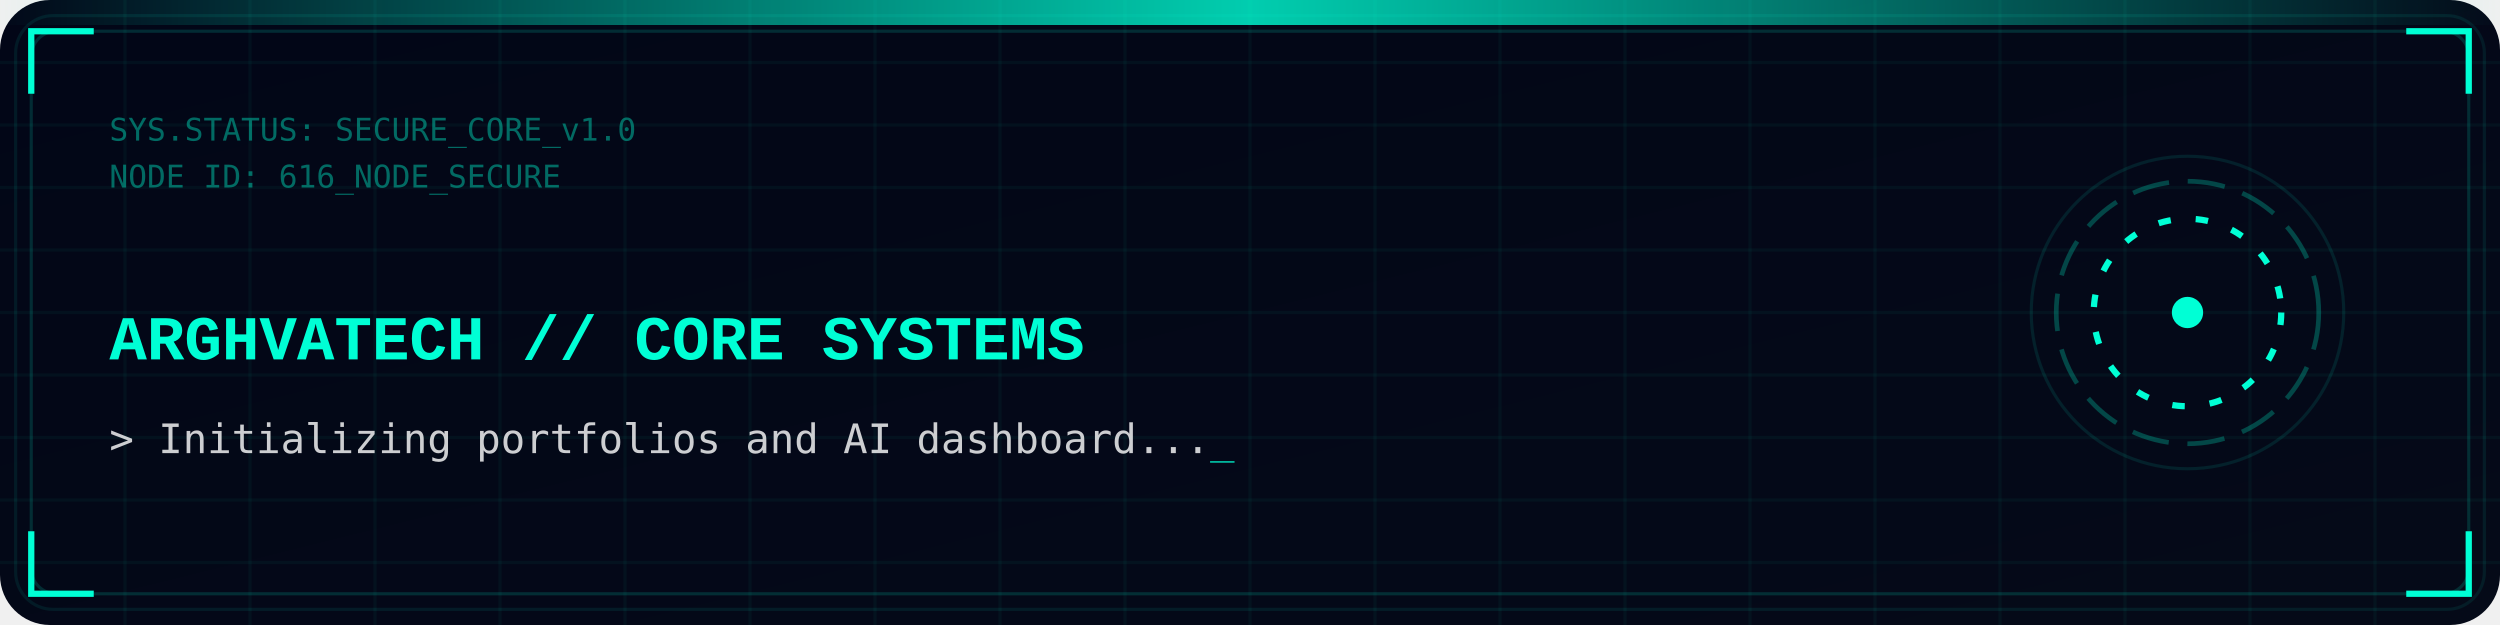
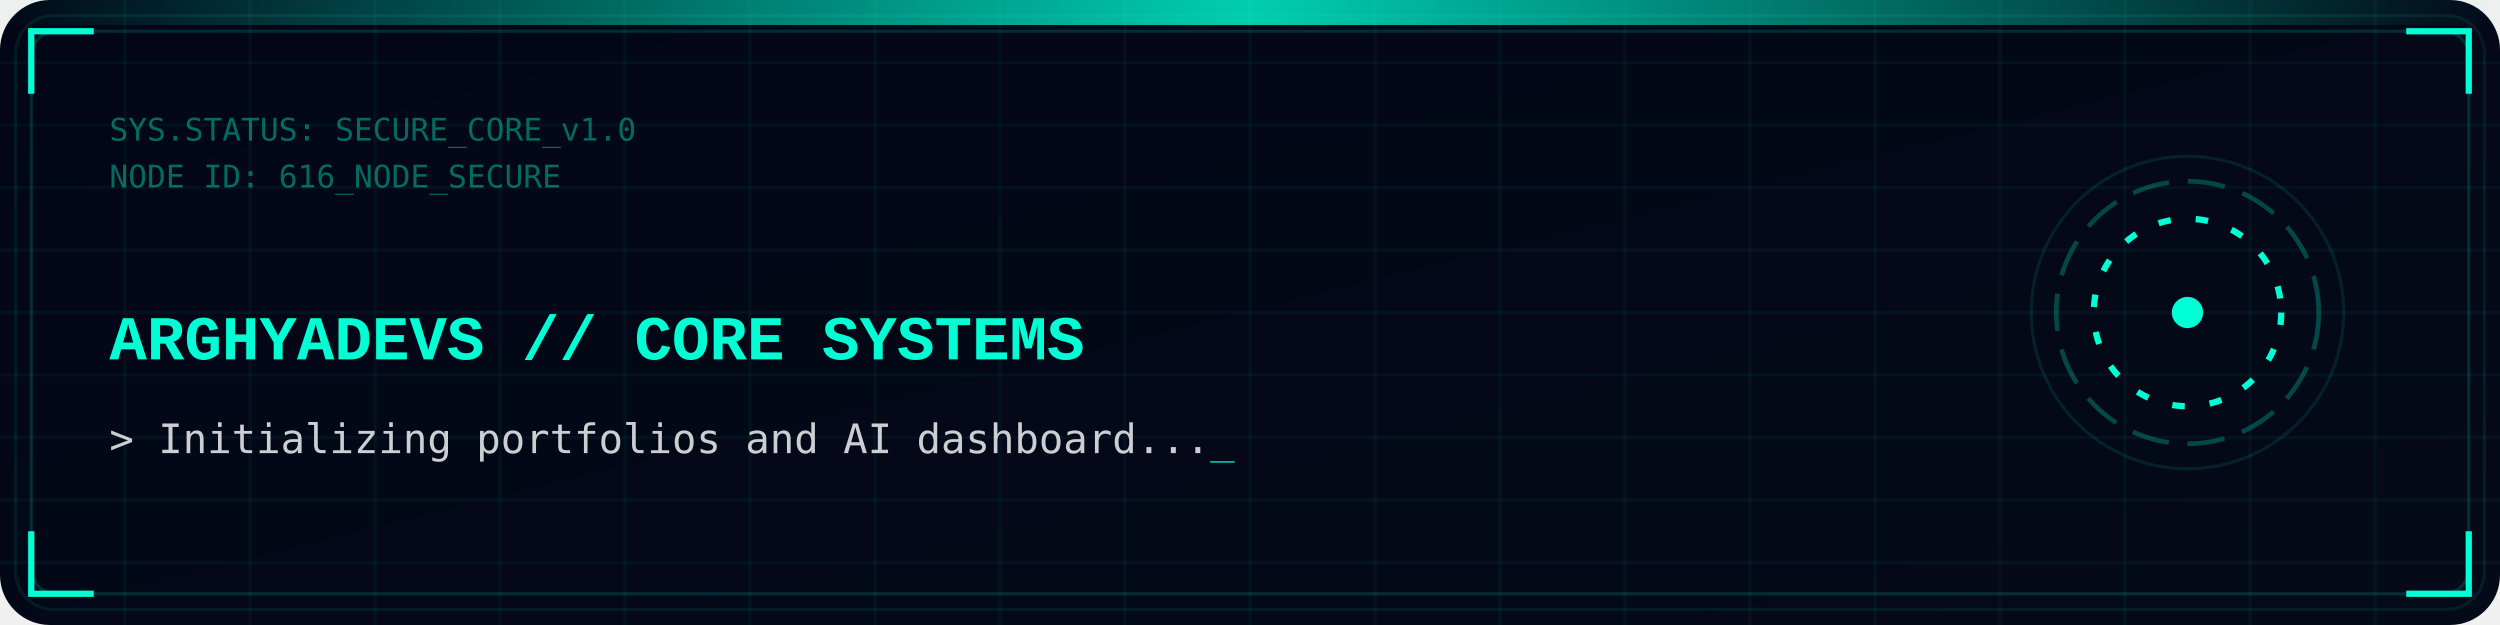
<svg xmlns="http://www.w3.org/2000/svg" viewBox="0 0 800 200" width="100%" height="200">
  <defs>
    <linearGradient id="cyberGrad" x1="0%" y1="0%" x2="100%" y2="100%">
      <stop offset="0%" stop-color="#020617" />
      <stop offset="100%" stop-color="#050a18" />
    </linearGradient>
    <linearGradient id="neonGlow" x1="0%" y1="0%" x2="100%" y2="0%">
      <stop offset="0%" stop-color="#00ffd5" stop-opacity="0" />
      <stop offset="50%" stop-color="#00ffd5" stop-opacity="0.8" />
      <stop offset="100%" stop-color="#00ffd5" stop-opacity="0" />
    </linearGradient>
  </defs>
  <style>
    @keyframes pulse {
      0%, 100% { opacity: 0.3; }
      50% { opacity: 0.95; }
    }
    @keyframes scan {
      0% { transform: translateY(0px); }
      50% { transform: translateY(192px); }
      100% { transform: translateY(0px); }
    }
    @keyframes rot {
      from { transform: rotate(0deg); }
      to { transform: rotate(360deg); }
    }
    @keyframes blink {
      50% { opacity: 0; }
    }
    .grid {
      stroke: rgba(0, 255, 213, 0.04);
      stroke-width: 1;
    }
    .border-cyan {
      stroke: #00ffd5;
      stroke-width: 1.5;
      opacity: 0.8;
    }
    .scan-line {
      fill: url(#neonGlow);
      animation: scan 6s ease-in-out infinite;
    }
    .glow-dot {
      fill: #00ffd5;
      animation: pulse 2s ease-in-out infinite;
    }
    .rot-ring {
      transform-origin: 700px 100px;
      animation: rot 20s linear infinite;
    }
    .rot-ring-rev {
      transform-origin: 700px 100px;
      animation: rot 12s linear infinite reverse;
    }
    .cursor-blink {
      animation: blink 1s step-end infinite;
    }
  </style>
  <rect width="800" height="200" fill="url(#cyberGrad)" rx="16" />
  <g class="grid">
    <line x1="0" y1="20" x2="800" y2="20" />
    <line x1="0" y1="40" x2="800" y2="40" />
    <line x1="0" y1="60" x2="800" y2="60" />
    <line x1="0" y1="80" x2="800" y2="80" />
    <line x1="0" y1="100" x2="800" y2="100" />
    <line x1="0" y1="120" x2="800" y2="120" />
    <line x1="0" y1="140" x2="800" y2="140" />
    <line x1="0" y1="160" x2="800" y2="160" />
    <line x1="0" y1="180" x2="800" y2="180" />
    <line x1="40" y1="0" x2="40" y2="200" />
    <line x1="80" y1="0" x2="80" y2="200" />
    <line x1="120" y1="0" x2="120" y2="200" />
    <line x1="160" y1="0" x2="160" y2="200" />
    <line x1="200" y1="0" x2="200" y2="200" />
    <line x1="240" y1="0" x2="240" y2="200" />
    <line x1="280" y1="0" x2="280" y2="200" />
    <line x1="320" y1="0" x2="320" y2="200" />
    <line x1="360" y1="0" x2="360" y2="200" />
    <line x1="400" y1="0" x2="400" y2="200" />
    <line x1="440" y1="0" x2="440" y2="200" />
    <line x1="480" y1="0" x2="480" y2="200" />
    <line x1="520" y1="0" x2="520" y2="200" />
    <line x1="560" y1="0" x2="560" y2="200" />
    <line x1="600" y1="0" x2="600" y2="200" />
    <line x1="640" y1="0" x2="640" y2="200" />
    <line x1="680" y1="0" x2="680" y2="200" />
    <line x1="720" y1="0" x2="720" y2="200" />
    <line x1="760" y1="0" x2="760" y2="200" />
  </g>
  <rect class="scan-line" x="0" y="0" width="800" height="8" />
  <rect x="10" y="10" width="780" height="180" rx="8" fill="none" stroke="rgba(0, 255, 213, 0.15)" stroke-width="1" />
  <rect x="5" y="5" width="790" height="190" rx="12" fill="none" stroke="rgba(0, 255, 213, 0.08)" stroke-width="1" />
  <text x="35" y="45" font-family="monospace" font-size="10" fill="rgba(0, 255, 213, 0.4)">SYS.STATUS: SECURE_CORE_v1.0</text>
  <text x="35" y="60" font-family="monospace" font-size="10" fill="rgba(0, 255, 213, 0.4)">NODE ID: 616_NODE_SECURE</text>
-   <text x="35" y="115" font-family="Courier New, Courier, monospace" font-size="20" fill="#00ffd5" font-weight="bold">ARGHVATECH // CORE SYSTEMS</text>
+   <text x="35" y="115" font-family="Courier New, Courier, monospace" font-size="20" fill="#00ffd5" font-weight="bold">ARGHYADEVS // CORE SYSTEMS</text>
  <text x="35" y="145" font-family="monospace" font-size="13" fill="#fff" opacity="0.8">&gt; Initializing portfolios and AI dashboard...<tspan class="cursor-blink" fill="#00ffd5">_</tspan>
  </text>
  <circle cx="700" cy="100" r="50" fill="none" stroke="rgba(0, 255, 213, 0.1)" stroke-width="1" />
  <circle cx="700" cy="100" r="42" fill="none" stroke="rgba(0, 255, 213, 0.25)" stroke-dasharray="12 6" class="rot-ring" stroke-width="1.5" />
  <circle cx="700" cy="100" r="30" fill="none" stroke="#00ffd5" stroke-dasharray="4 8" class="rot-ring-rev" stroke-width="2" />
  <circle cx="700" cy="100" r="5" fill="#00ffd5" class="glow-dot" />
  <path d="M 10 30 L 10 10 L 30 10" fill="none" stroke="#00ffd5" stroke-width="2" />
  <path d="M 770 10 L 790 10 L 790 30" fill="none" stroke="#00ffd5" stroke-width="2" />
  <path d="M 10 170 L 10 190 L 30 190" fill="none" stroke="#00ffd5" stroke-width="2" />
  <path d="M 770 190 L 790 190 L 790 170" fill="none" stroke="#00ffd5" stroke-width="2" />
</svg>
